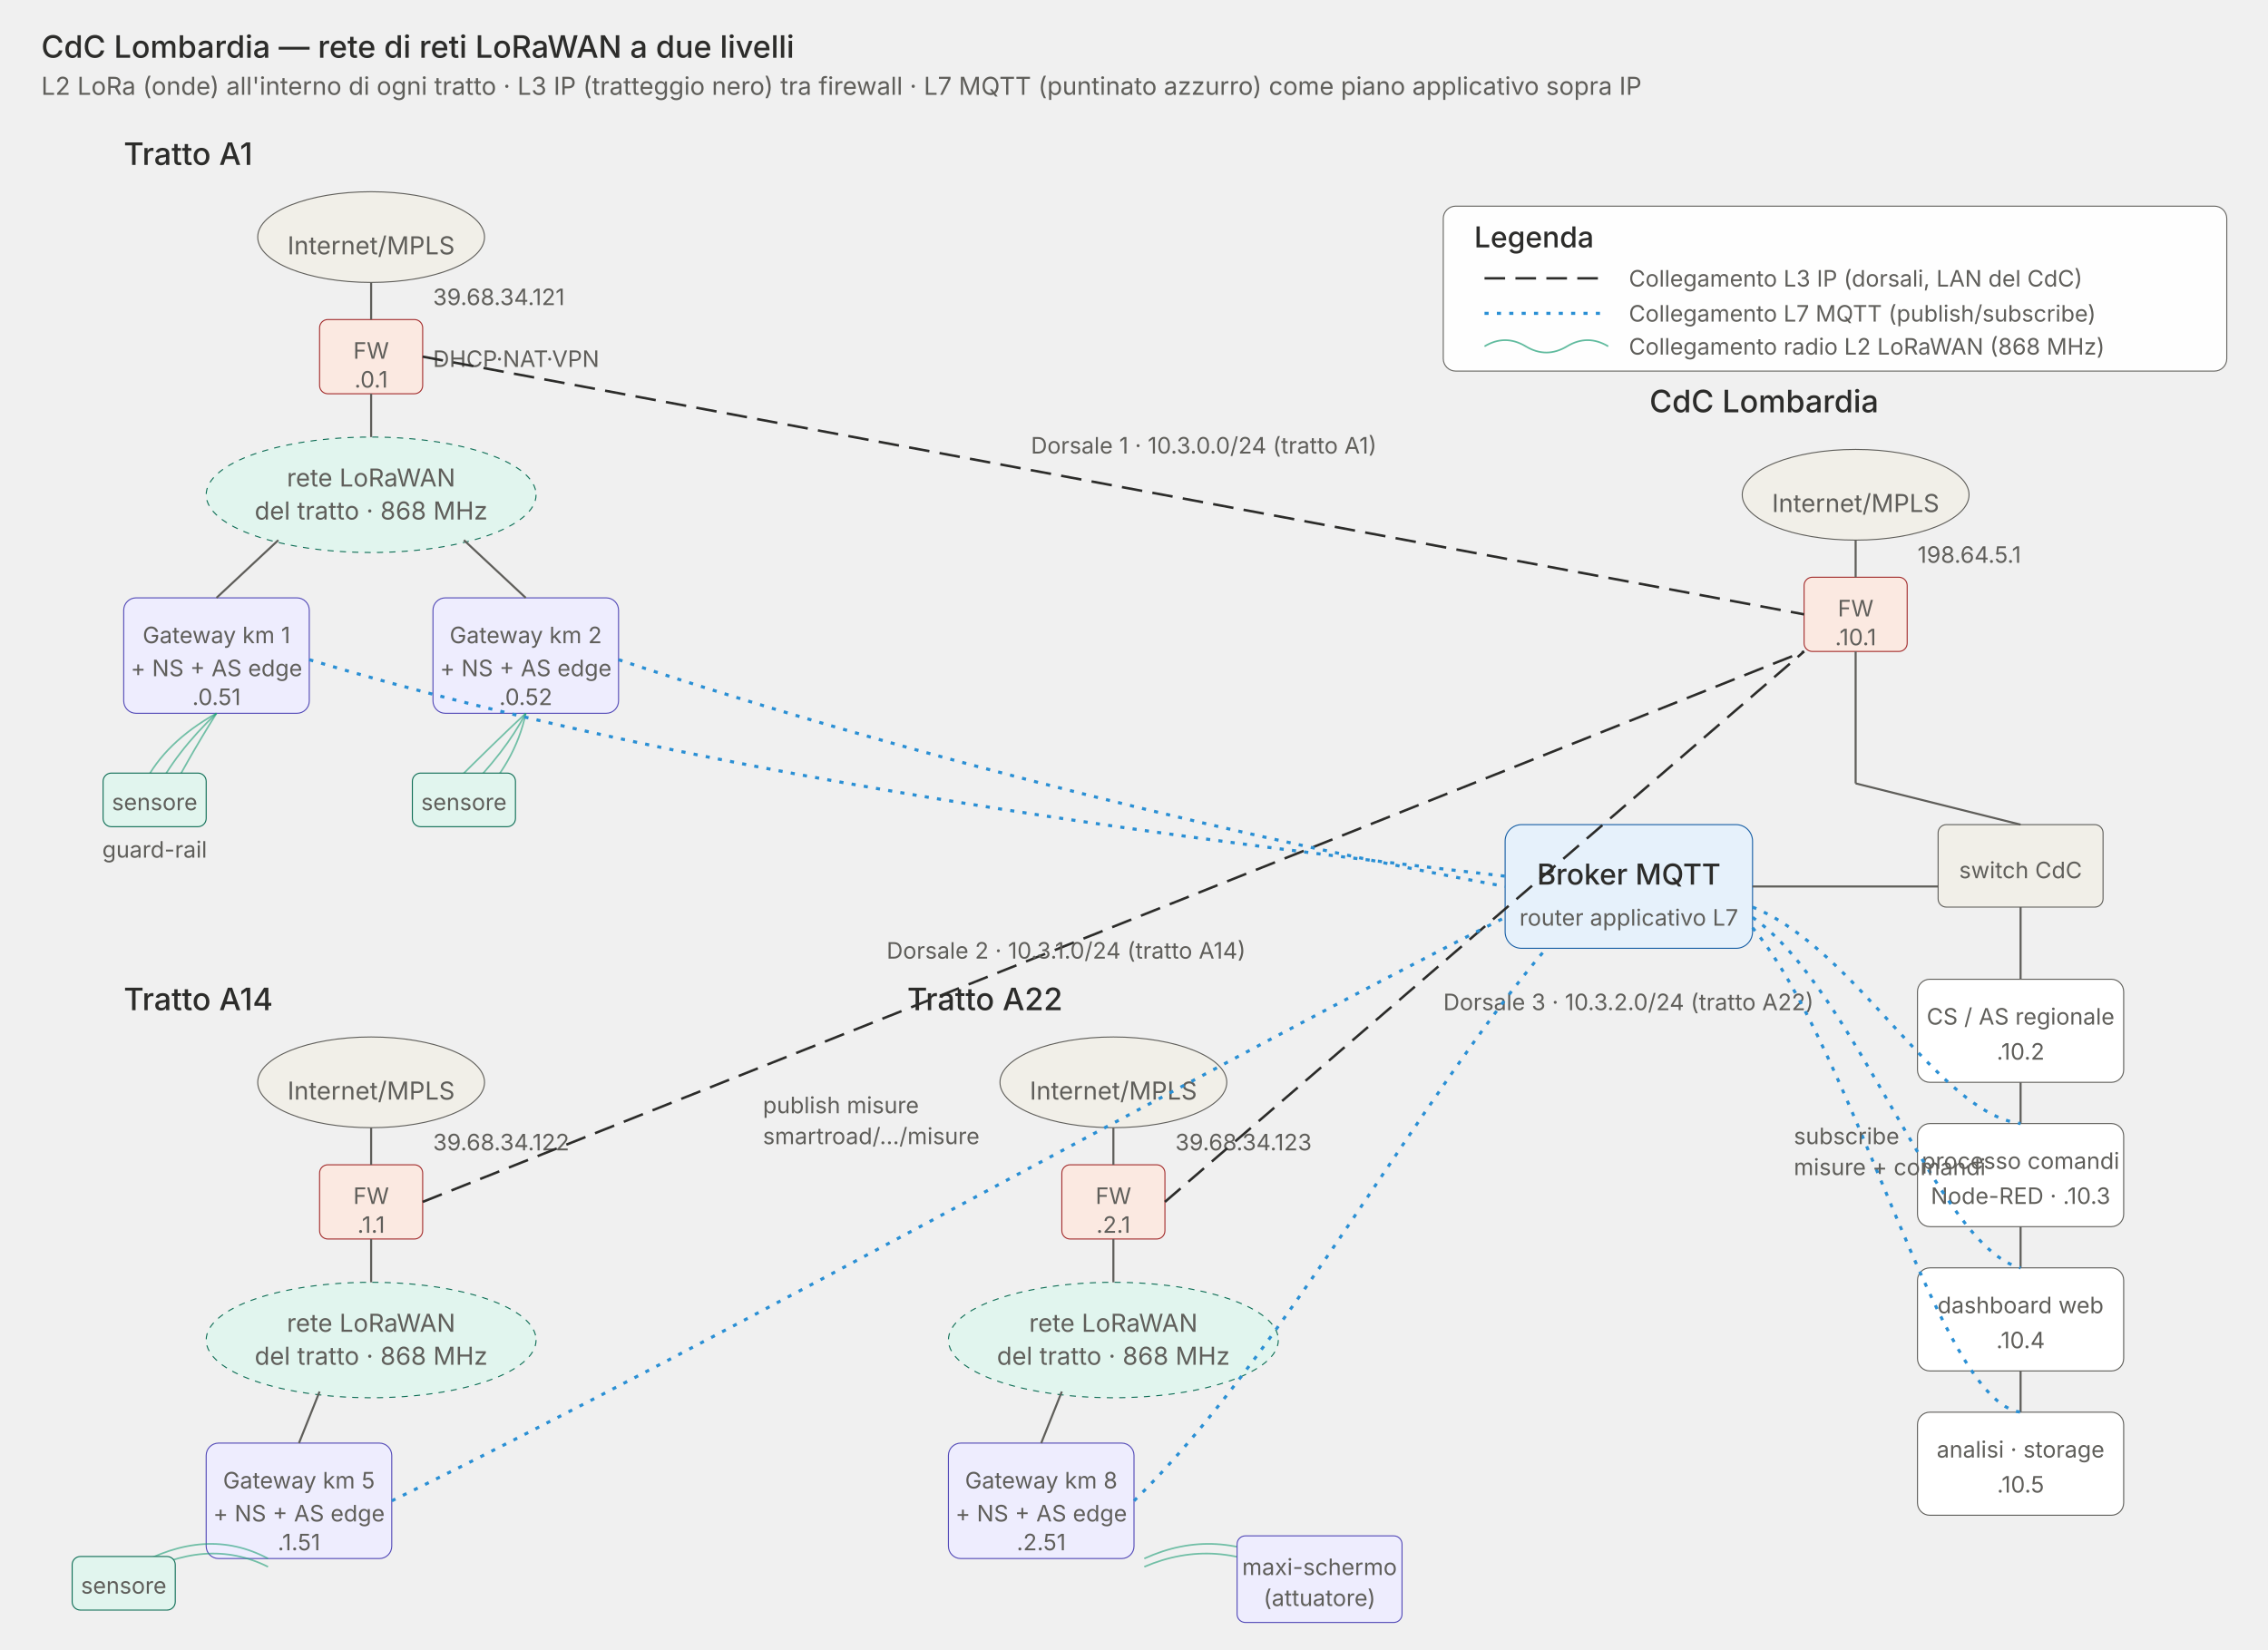
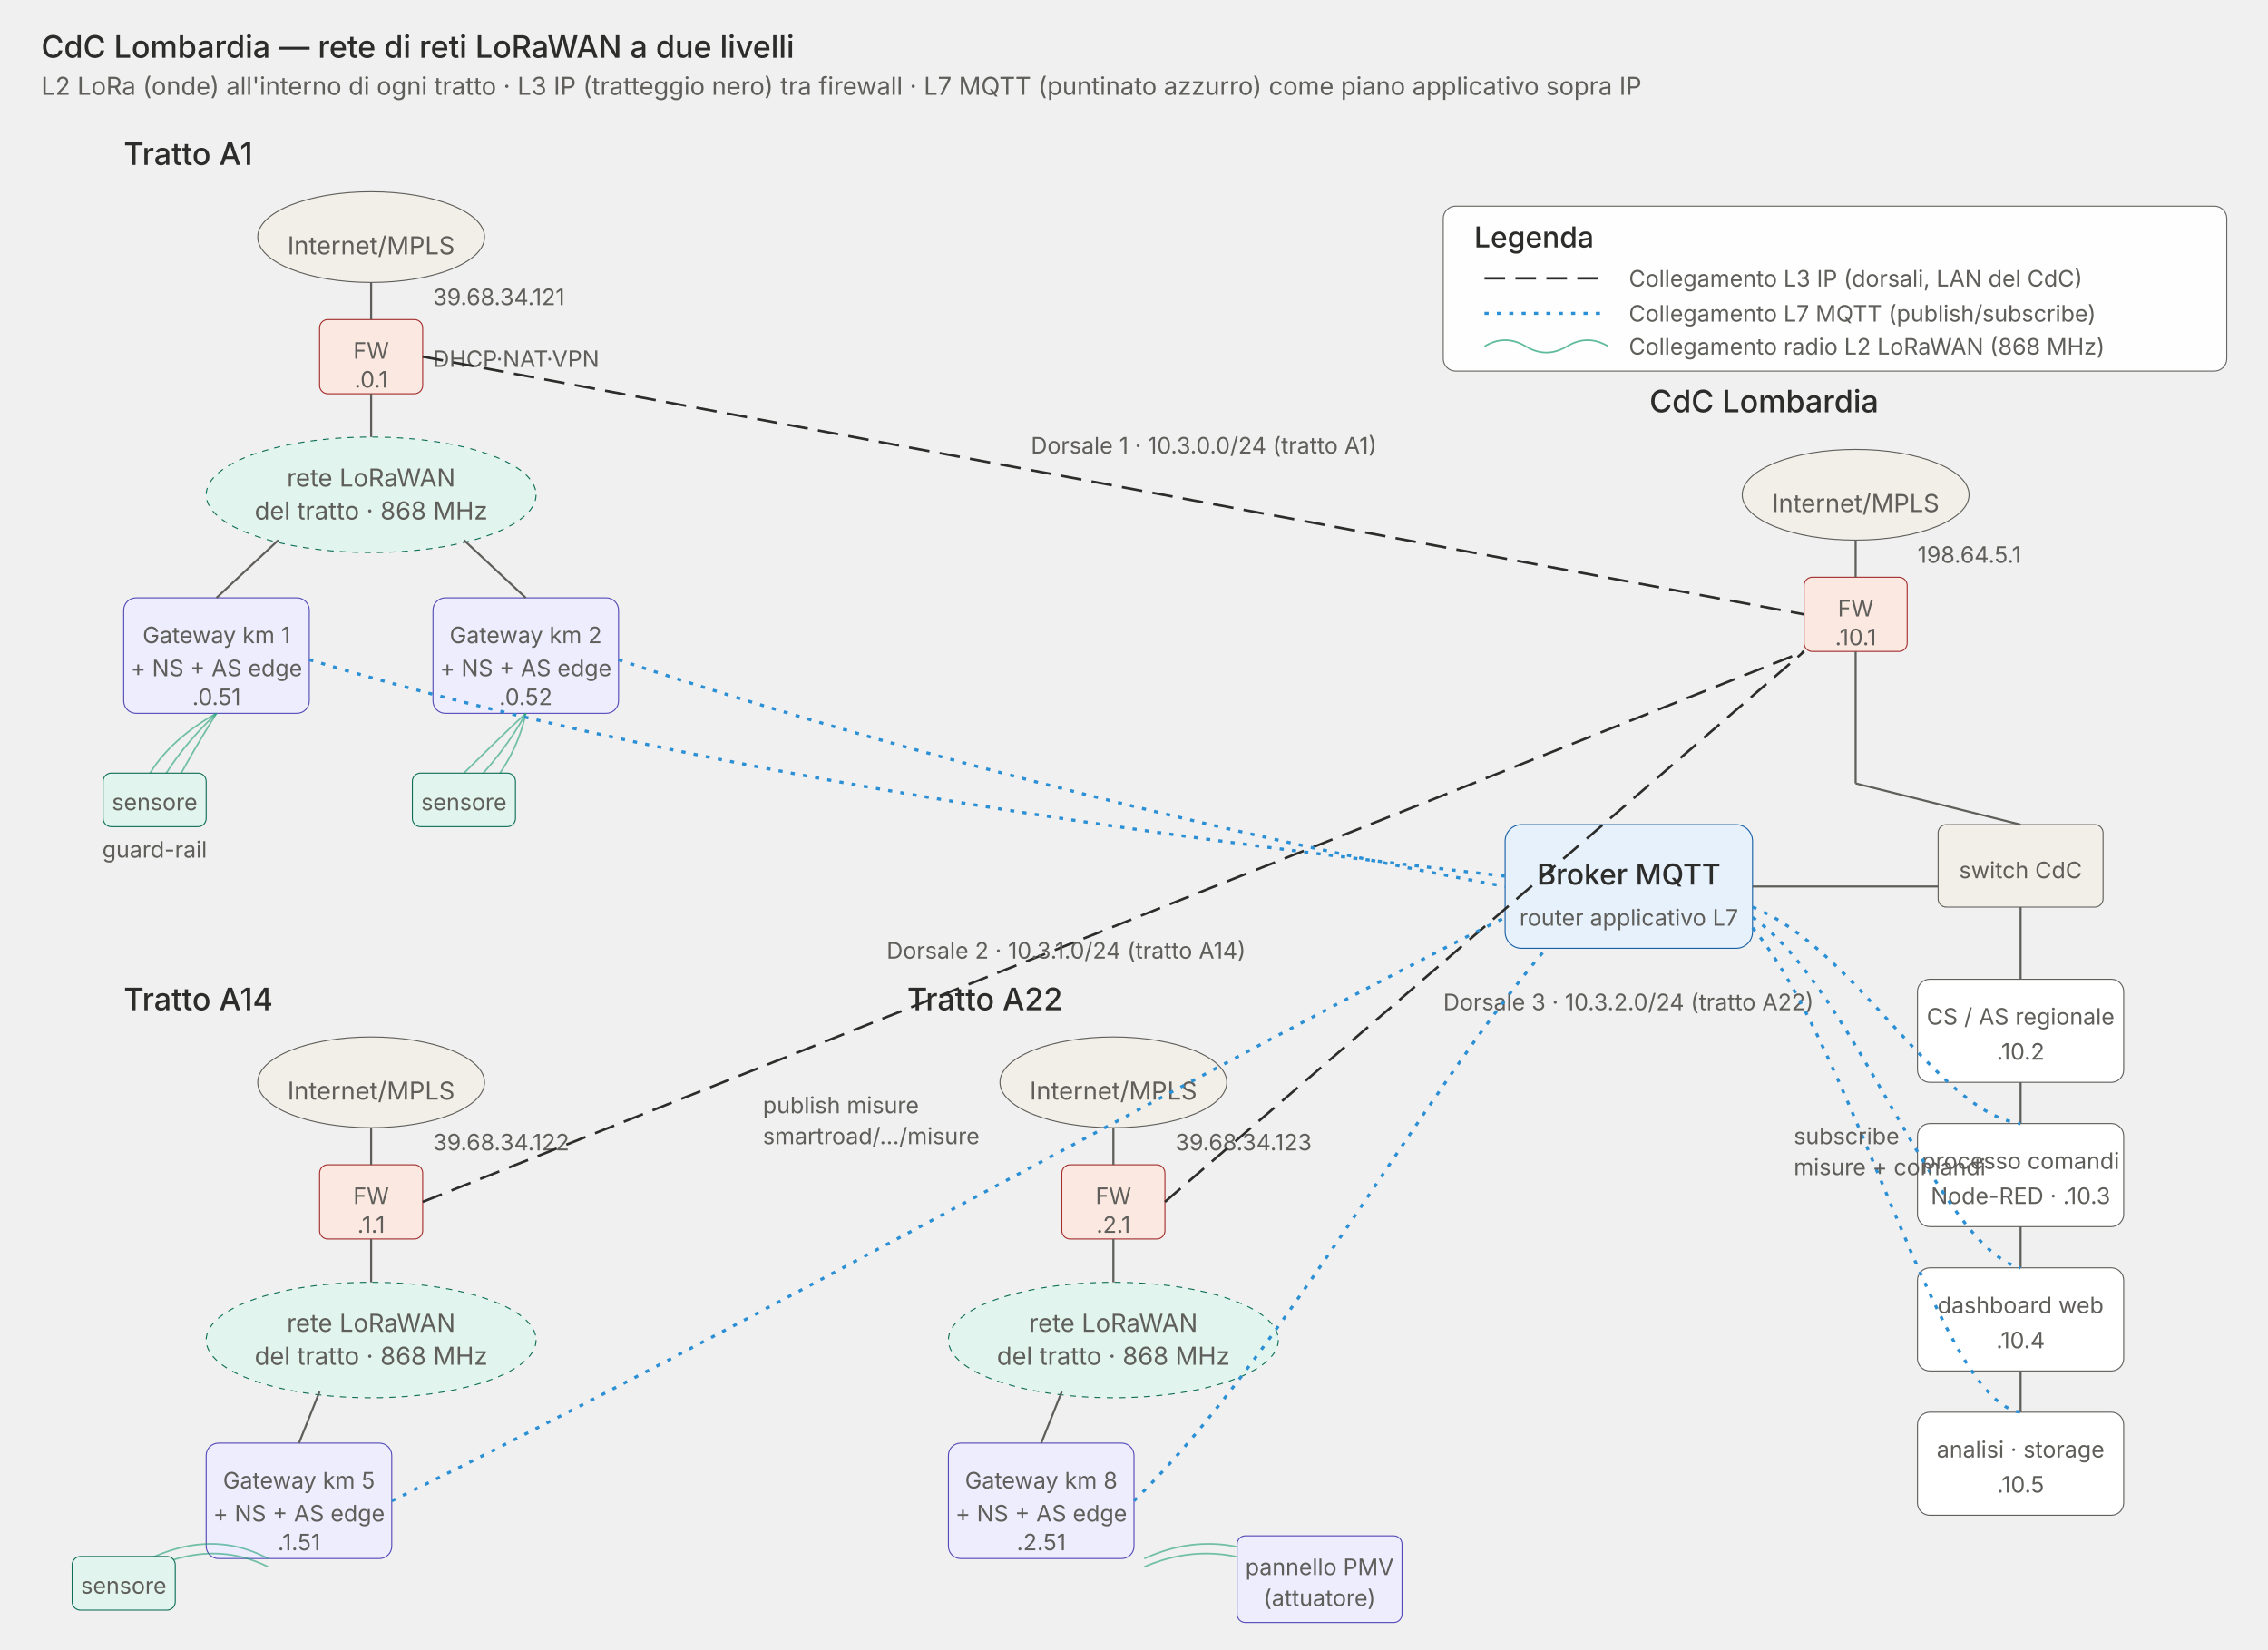
<svg xmlns="http://www.w3.org/2000/svg" width="100%" viewBox="0 0 1100 800" role="img" font-family="system-ui, -apple-system, 'Segoe UI', sans-serif">
  <defs>
    <style>
.t  { font-size: 14px; fill: #2C2C2A; }
.ts { font-size: 12px; fill: #5F5E5A; }
.th { font-size: 14px; font-weight: 500; fill: #2C2C2A; }
.tt { font-size: 11px; fill: #5F5E5A; }
.area-title { font-size: 15px; font-weight: 500; fill: #2C2C2A; }
</style>
  </defs>
  <text class="area-title" x="20" y="28">CdC Lombardia — rete di reti LoRaWAN a due livelli</text>
  <text class="ts" x="20" y="46">L2 LoRa (onde) all'interno di ogni tratto · L3 IP (tratteggio nero) tra firewall · L7 MQTT (puntinato azzurro) come piano applicativo sopra IP</text>
  <text class="area-title" x="60" y="80">Tratto A1</text>
  <ellipse cx="180" cy="115" rx="55" ry="22" fill="#F1EFE8" stroke="#5F5E5A" stroke-width="0.5" />
  <text class="ts" x="180" y="119" text-anchor="middle" dominant-baseline="central">Internet/MPLS</text>
  <rect x="155" y="155" width="50" height="36" rx="4" fill="#FBE9E1" stroke="#A32D2D" stroke-width="0.5" />
  <text class="tt" x="180" y="170" text-anchor="middle" dominant-baseline="central" fill="#A32D2D">FW</text>
  <text class="tt" x="180" y="184" text-anchor="middle" dominant-baseline="central" fill="#A32D2D">.0.1</text>
  <line x1="180" y1="137" x2="180" y2="155" stroke="#5F5E5A" stroke-width="1" />
  <text class="tt" x="210" y="148">39.68.34.121</text>
  <text class="tt" x="210" y="178">DHCP·NAT·VPN</text>
  <ellipse cx="180" cy="240" rx="80" ry="28" fill="#E1F5EE" stroke="#0F6E56" stroke-width="0.5" stroke-dasharray="3 3" />
  <text class="ts" x="180" y="236" text-anchor="middle" fill="#0F6E56">rete LoRaWAN</text>
  <text class="ts" x="180" y="252" text-anchor="middle" fill="#0F6E56">del tratto · 868 MHz</text>
  <line x1="180" y1="191" x2="180" y2="212" stroke="#5F5E5A" stroke-width="1" />
  <rect x="60" y="290" width="90" height="56" rx="6" fill="#EEEDFE" stroke="#534AB7" stroke-width="0.5" />
  <text class="tt" x="105" y="308" text-anchor="middle" dominant-baseline="central" fill="#3C3489">Gateway km 1</text>
  <text class="tt" x="105" y="324" text-anchor="middle" dominant-baseline="central" fill="#534AB7">+ NS + AS edge</text>
  <text class="tt" x="105" y="338" text-anchor="middle" dominant-baseline="central" fill="#534AB7">.0.51</text>
  <rect x="210" y="290" width="90" height="56" rx="6" fill="#EEEDFE" stroke="#534AB7" stroke-width="0.5" />
  <text class="tt" x="255" y="308" text-anchor="middle" dominant-baseline="central" fill="#3C3489">Gateway km 2</text>
  <text class="tt" x="255" y="324" text-anchor="middle" dominant-baseline="central" fill="#534AB7">+ NS + AS edge</text>
  <text class="tt" x="255" y="338" text-anchor="middle" dominant-baseline="central" fill="#534AB7">.0.52</text>
  <path d="M 70 380 Q 80 360 105 346" stroke="#1D9E75" stroke-width="0.8" fill="none" opacity="0.6" />
  <path d="M 75 385 Q 85 365 105 346" stroke="#1D9E75" stroke-width="0.8" fill="none" opacity="0.6" />
  <path d="M 80 390 Q 90 370 105 346" stroke="#1D9E75" stroke-width="0.8" fill="none" opacity="0.6" />
  <rect x="50" y="375" width="50" height="26" rx="4" fill="#E1F5EE" stroke="#0F6E56" stroke-width="0.5" />
  <text class="tt" x="75" y="389" text-anchor="middle" dominant-baseline="central" fill="#0F6E56">sensore</text>
  <text class="tt" x="75" y="416" text-anchor="middle" fill="#5F5E5A">guard-rail</text>
  <path d="M 220 380 Q 240 360 255 346" stroke="#1D9E75" stroke-width="0.8" fill="none" opacity="0.6" />
  <path d="M 225 385 Q 245 365 255 346" stroke="#1D9E75" stroke-width="0.8" fill="none" opacity="0.6" />
  <path d="M 230 390 Q 250 370 255 346" stroke="#1D9E75" stroke-width="0.8" fill="none" opacity="0.6" />
  <rect x="200" y="375" width="50" height="26" rx="4" fill="#E1F5EE" stroke="#0F6E56" stroke-width="0.5" />
  <text class="tt" x="225" y="389" text-anchor="middle" dominant-baseline="central" fill="#0F6E56">sensore</text>
  <line x1="105" y1="290" x2="135" y2="262" stroke="#5F5E5A" stroke-width="1" />
  <line x1="255" y1="290" x2="225" y2="262" stroke="#5F5E5A" stroke-width="1" />
  <text class="area-title" x="60" y="490">Tratto A14</text>
  <ellipse cx="180" cy="525" rx="55" ry="22" fill="#F1EFE8" stroke="#5F5E5A" stroke-width="0.5" />
  <text class="ts" x="180" y="529" text-anchor="middle" dominant-baseline="central">Internet/MPLS</text>
  <rect x="155" y="565" width="50" height="36" rx="4" fill="#FBE9E1" stroke="#A32D2D" stroke-width="0.5" />
  <text class="tt" x="180" y="580" text-anchor="middle" dominant-baseline="central" fill="#A32D2D">FW</text>
  <text class="tt" x="180" y="594" text-anchor="middle" dominant-baseline="central" fill="#A32D2D">.1.1</text>
  <line x1="180" y1="547" x2="180" y2="565" stroke="#5F5E5A" stroke-width="1" />
  <text class="tt" x="210" y="558">39.68.34.122</text>
  <ellipse cx="180" cy="650" rx="80" ry="28" fill="#E1F5EE" stroke="#0F6E56" stroke-width="0.5" stroke-dasharray="3 3" />
  <text class="ts" x="180" y="646" text-anchor="middle" fill="#0F6E56">rete LoRaWAN</text>
  <text class="ts" x="180" y="662" text-anchor="middle" fill="#0F6E56">del tratto · 868 MHz</text>
  <line x1="180" y1="601" x2="180" y2="622" stroke="#5F5E5A" stroke-width="1" />
  <rect x="100" y="700" width="90" height="56" rx="6" fill="#EEEDFE" stroke="#534AB7" stroke-width="0.5" />
  <text class="tt" x="145" y="718" text-anchor="middle" dominant-baseline="central" fill="#3C3489">Gateway km 5</text>
  <text class="tt" x="145" y="734" text-anchor="middle" dominant-baseline="central" fill="#534AB7">+ NS + AS edge</text>
  <text class="tt" x="145" y="748" text-anchor="middle" dominant-baseline="central" fill="#534AB7">.1.51</text>
  <line x1="145" y1="700" x2="155" y2="675" stroke="#5F5E5A" stroke-width="1" />
  <path d="M 65 760 Q 100 740 130 756" stroke="#1D9E75" stroke-width="0.8" fill="none" opacity="0.6" />
  <path d="M 65 765 Q 100 745 130 760" stroke="#1D9E75" stroke-width="0.8" fill="none" opacity="0.6" />
  <rect x="35" y="755" width="50" height="26" rx="4" fill="#E1F5EE" stroke="#0F6E56" stroke-width="0.5" />
  <text class="tt" x="60" y="769" text-anchor="middle" dominant-baseline="central" fill="#0F6E56">sensore</text>
  <text class="area-title" x="440" y="490">Tratto A22</text>
  <ellipse cx="540" cy="525" rx="55" ry="22" fill="#F1EFE8" stroke="#5F5E5A" stroke-width="0.5" />
  <text class="ts" x="540" y="529" text-anchor="middle" dominant-baseline="central">Internet/MPLS</text>
  <rect x="515" y="565" width="50" height="36" rx="4" fill="#FBE9E1" stroke="#A32D2D" stroke-width="0.5" />
  <text class="tt" x="540" y="580" text-anchor="middle" dominant-baseline="central" fill="#A32D2D">FW</text>
  <text class="tt" x="540" y="594" text-anchor="middle" dominant-baseline="central" fill="#A32D2D">.2.1</text>
  <line x1="540" y1="547" x2="540" y2="565" stroke="#5F5E5A" stroke-width="1" />
  <text class="tt" x="570" y="558">39.68.34.123</text>
  <ellipse cx="540" cy="650" rx="80" ry="28" fill="#E1F5EE" stroke="#0F6E56" stroke-width="0.5" stroke-dasharray="3 3" />
  <text class="ts" x="540" y="646" text-anchor="middle" fill="#0F6E56">rete LoRaWAN</text>
  <text class="ts" x="540" y="662" text-anchor="middle" fill="#0F6E56">del tratto · 868 MHz</text>
  <line x1="540" y1="601" x2="540" y2="622" stroke="#5F5E5A" stroke-width="1" />
  <rect x="460" y="700" width="90" height="56" rx="6" fill="#EEEDFE" stroke="#534AB7" stroke-width="0.5" />
  <text class="tt" x="505" y="718" text-anchor="middle" dominant-baseline="central" fill="#3C3489">Gateway km 8</text>
  <text class="tt" x="505" y="734" text-anchor="middle" dominant-baseline="central" fill="#534AB7">+ NS + AS edge</text>
  <text class="tt" x="505" y="748" text-anchor="middle" dominant-baseline="central" fill="#534AB7">.2.51</text>
  <line x1="505" y1="700" x2="515" y2="675" stroke="#5F5E5A" stroke-width="1" />
  <path d="M 625 760 Q 590 740 555 756" stroke="#1D9E75" stroke-width="0.8" fill="none" opacity="0.6" />
  <path d="M 625 765 Q 590 745 555 760" stroke="#1D9E75" stroke-width="0.8" fill="none" opacity="0.6" />
  <rect x="600" y="745" width="80" height="42" rx="4" fill="#EEEDFE" stroke="#534AB7" stroke-width="0.5" />
-   <text class="tt" x="640" y="760" text-anchor="middle" dominant-baseline="central" fill="#3C3489">maxi-schermo</text>
+   <text class="tt" x="640" y="760" text-anchor="middle" dominant-baseline="central" fill="#3C3489">pannello PMV</text>
  <text class="tt" x="640" y="775" text-anchor="middle" dominant-baseline="central" fill="#534AB7">(attuatore)</text>
  <text class="area-title" x="800" y="200">CdC Lombardia</text>
  <ellipse cx="900" cy="240" rx="55" ry="22" fill="#F1EFE8" stroke="#5F5E5A" stroke-width="0.5" />
  <text class="ts" x="900" y="244" text-anchor="middle" dominant-baseline="central">Internet/MPLS</text>
  <rect x="875" y="280" width="50" height="36" rx="4" fill="#FBE9E1" stroke="#A32D2D" stroke-width="0.5" />
  <text class="tt" x="900" y="295" text-anchor="middle" dominant-baseline="central" fill="#A32D2D">FW</text>
  <text class="tt" x="900" y="309" text-anchor="middle" dominant-baseline="central" fill="#A32D2D">.10.1</text>
  <line x1="900" y1="262" x2="900" y2="280" stroke="#5F5E5A" stroke-width="1" />
  <text class="tt" x="930" y="273">198.64.5.1</text>
  <rect x="730" y="400" width="120" height="60" rx="8" fill="#E6F1FB" stroke="#185FA5" stroke-width="0.5" />
  <text class="th" x="790" y="424" text-anchor="middle" dominant-baseline="central" fill="#0C447C">Broker MQTT</text>
  <text class="tt" x="790" y="445" text-anchor="middle" dominant-baseline="central" fill="#185FA5">router applicativo L7</text>
  <rect x="940" y="400" width="80" height="40" rx="4" fill="#F1EFE8" stroke="#5F5E5A" stroke-width="0.5" />
  <text class="tt" x="980" y="422" text-anchor="middle" dominant-baseline="central">switch CdC</text>
  <line x1="900" y1="316" x2="900" y2="380" stroke="#5F5E5A" stroke-width="1" />
  <line x1="900" y1="380" x2="980" y2="400" stroke="#5F5E5A" stroke-width="1" />
  <rect x="930" y="475" width="100" height="50" rx="6" fill="#FFFFFF" stroke="#5F5E5A" stroke-width="0.5" />
  <text class="tt" x="980" y="493" text-anchor="middle" dominant-baseline="central">CS / AS regionale</text>
  <text class="tt" x="980" y="510" text-anchor="middle" dominant-baseline="central" fill="#5F5E5A">.10.2</text>
  <line x1="980" y1="440" x2="980" y2="475" stroke="#5F5E5A" stroke-width="1" />
  <rect x="930" y="545" width="100" height="50" rx="6" fill="#FFFFFF" stroke="#5F5E5A" stroke-width="0.5" />
  <text class="tt" x="980" y="563" text-anchor="middle" dominant-baseline="central">processo comandi</text>
  <text class="tt" x="980" y="580" text-anchor="middle" dominant-baseline="central" fill="#5F5E5A">Node-RED · .10.3</text>
  <line x1="980" y1="525" x2="980" y2="545" stroke="#5F5E5A" stroke-width="1" />
  <rect x="930" y="615" width="100" height="50" rx="6" fill="#FFFFFF" stroke="#5F5E5A" stroke-width="0.5" />
  <text class="tt" x="980" y="633" text-anchor="middle" dominant-baseline="central">dashboard web</text>
  <text class="tt" x="980" y="650" text-anchor="middle" dominant-baseline="central" fill="#5F5E5A">.10.4</text>
  <line x1="980" y1="595" x2="980" y2="615" stroke="#5F5E5A" stroke-width="1" />
  <rect x="930" y="685" width="100" height="50" rx="6" fill="#FFFFFF" stroke="#5F5E5A" stroke-width="0.5" />
  <text class="tt" x="980" y="703" text-anchor="middle" dominant-baseline="central">analisi · storage</text>
  <text class="tt" x="980" y="720" text-anchor="middle" dominant-baseline="central" fill="#5F5E5A">.10.5</text>
  <line x1="980" y1="665" x2="980" y2="685" stroke="#5F5E5A" stroke-width="1" />
  <line x1="850" y1="430" x2="940" y2="430" stroke="#5F5E5A" stroke-width="1" />
  <line x1="205" y1="173" x2="875" y2="298" stroke="#2C2C2A" stroke-width="1.2" stroke-dasharray="10 5" />
  <text class="tt" x="500" y="220">Dorsale 1 · 10.3.0.0/24 (tratto A1)</text>
  <line x1="205" y1="583" x2="875" y2="316" stroke="#2C2C2A" stroke-width="1.2" stroke-dasharray="10 5" />
  <text class="tt" x="430" y="465">Dorsale 2 · 10.3.1.0/24 (tratto A14)</text>
  <line x1="565" y1="583" x2="875" y2="316" stroke="#2C2C2A" stroke-width="1.2" stroke-dasharray="10 5" />
  <text class="tt" x="700" y="490">Dorsale 3 · 10.3.2.0/24 (tratto A22)</text>
  <path d="M 150 320 C 350 380, 600 410, 730 425" stroke="#2A8FD4" stroke-width="1.5" fill="none" stroke-dasharray="2 4" />
  <path d="M 300 320 C 450 370, 620 410, 730 430" stroke="#2A8FD4" stroke-width="1.5" fill="none" stroke-dasharray="2 4" />
  <path d="M 190 728 C 350 650, 600 510, 730 445" stroke="#2A8FD4" stroke-width="1.5" fill="none" stroke-dasharray="2 4" />
  <path d="M 550 728 C 620 660, 690 530, 750 460" stroke="#2A8FD4" stroke-width="1.5" fill="none" stroke-dasharray="2 4" />
  <path d="M 850 440 C 900 460, 940 540, 980 545" stroke="#2A8FD4" stroke-width="1.5" fill="none" stroke-dasharray="2 4" />
  <path d="M 850 445 C 900 480, 940 605, 980 615" stroke="#2A8FD4" stroke-width="1.5" fill="none" stroke-dasharray="2 4" />
  <path d="M 850 450 C 900 510, 940 680, 980 685" stroke="#2A8FD4" stroke-width="1.5" fill="none" stroke-dasharray="2 4" />
  <text class="tt" x="370" y="540" fill="#2A8FD4">publish misure</text>
  <text class="tt" x="370" y="555" fill="#2A8FD4">smartroad/.../misure</text>
  <text class="tt" x="870" y="555" fill="#2A8FD4">subscribe</text>
  <text class="tt" x="870" y="570" fill="#2A8FD4">misure + comandi</text>
  <rect x="700" y="100" width="380" height="80" rx="6" fill="#FFFFFF" stroke="#5F5E5A" stroke-width="0.5" opacity="0.95" />
  <text class="th" x="715" y="120">Legenda</text>
  <line x1="720" y1="135" x2="780" y2="135" stroke="#2C2C2A" stroke-width="1.2" stroke-dasharray="10 5" />
  <text class="tt" x="790" y="139">Collegamento L3 IP (dorsali, LAN del CdC)</text>
  <line x1="720" y1="152" x2="780" y2="152" stroke="#2A8FD4" stroke-width="1.5" stroke-dasharray="2 4" />
  <text class="tt" x="790" y="156">Collegamento L7 MQTT (publish/subscribe)</text>
  <path d="M 720 168 Q 730 162 740 168 Q 750 174 760 168 Q 770 162 780 168" stroke="#1D9E75" stroke-width="0.8" fill="none" opacity="0.7" />
  <text class="tt" x="790" y="172">Collegamento radio L2 LoRaWAN (868 MHz)</text>
</svg>
